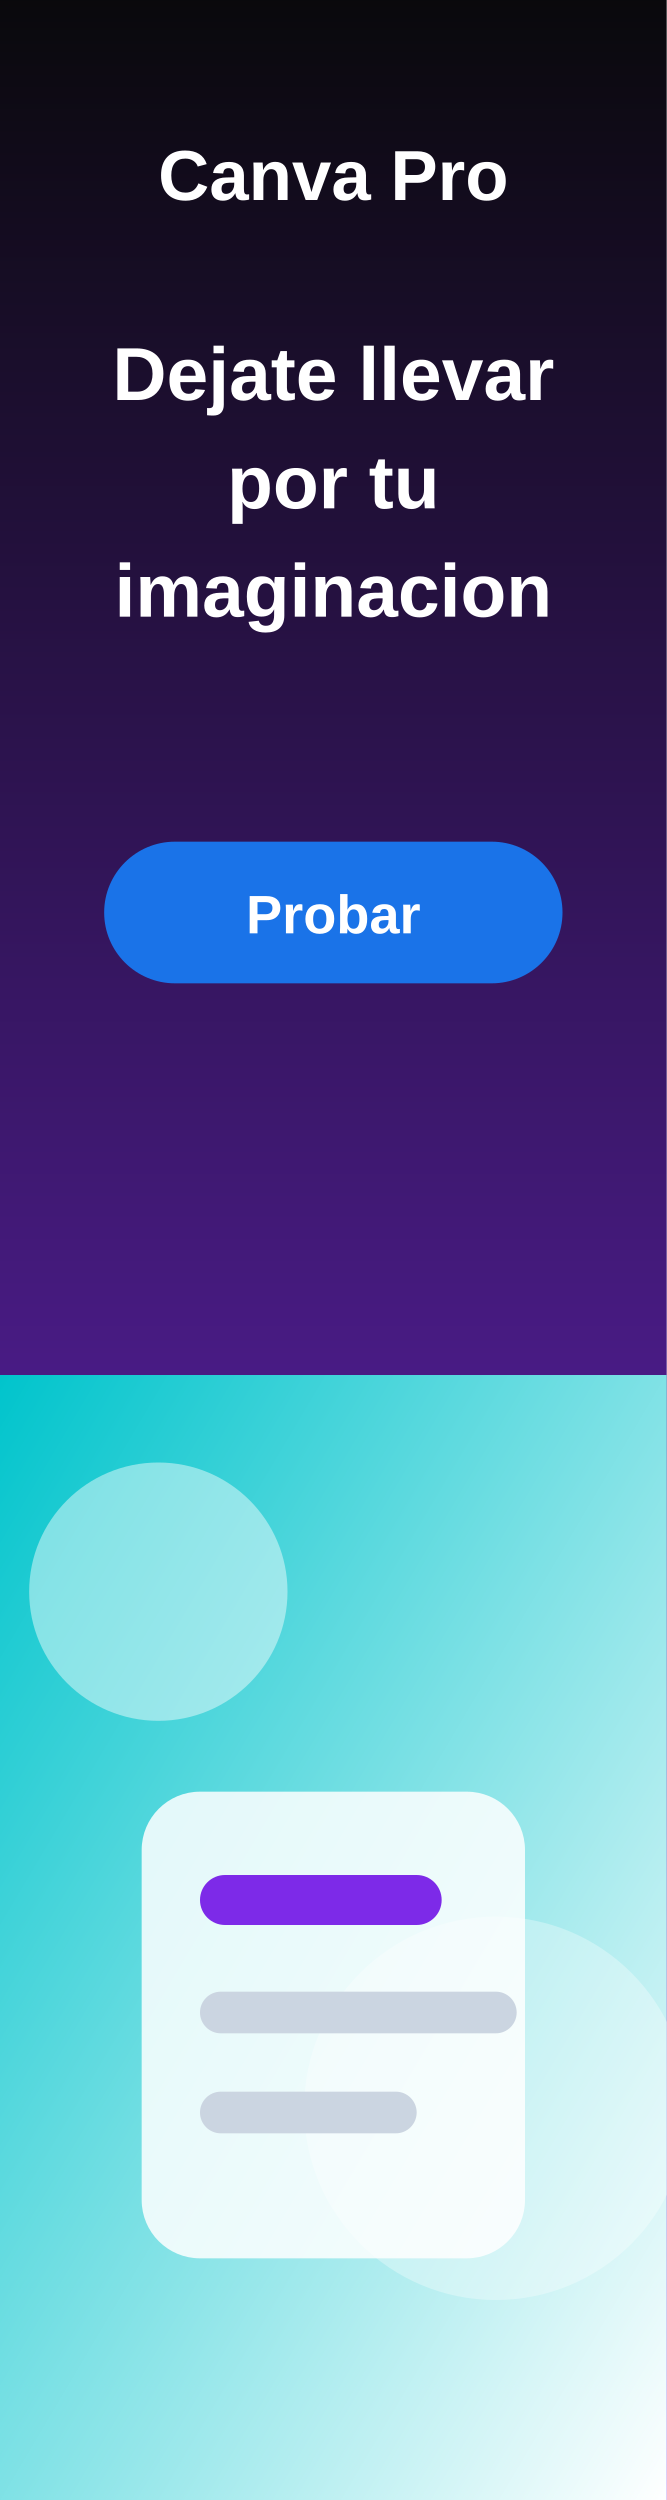
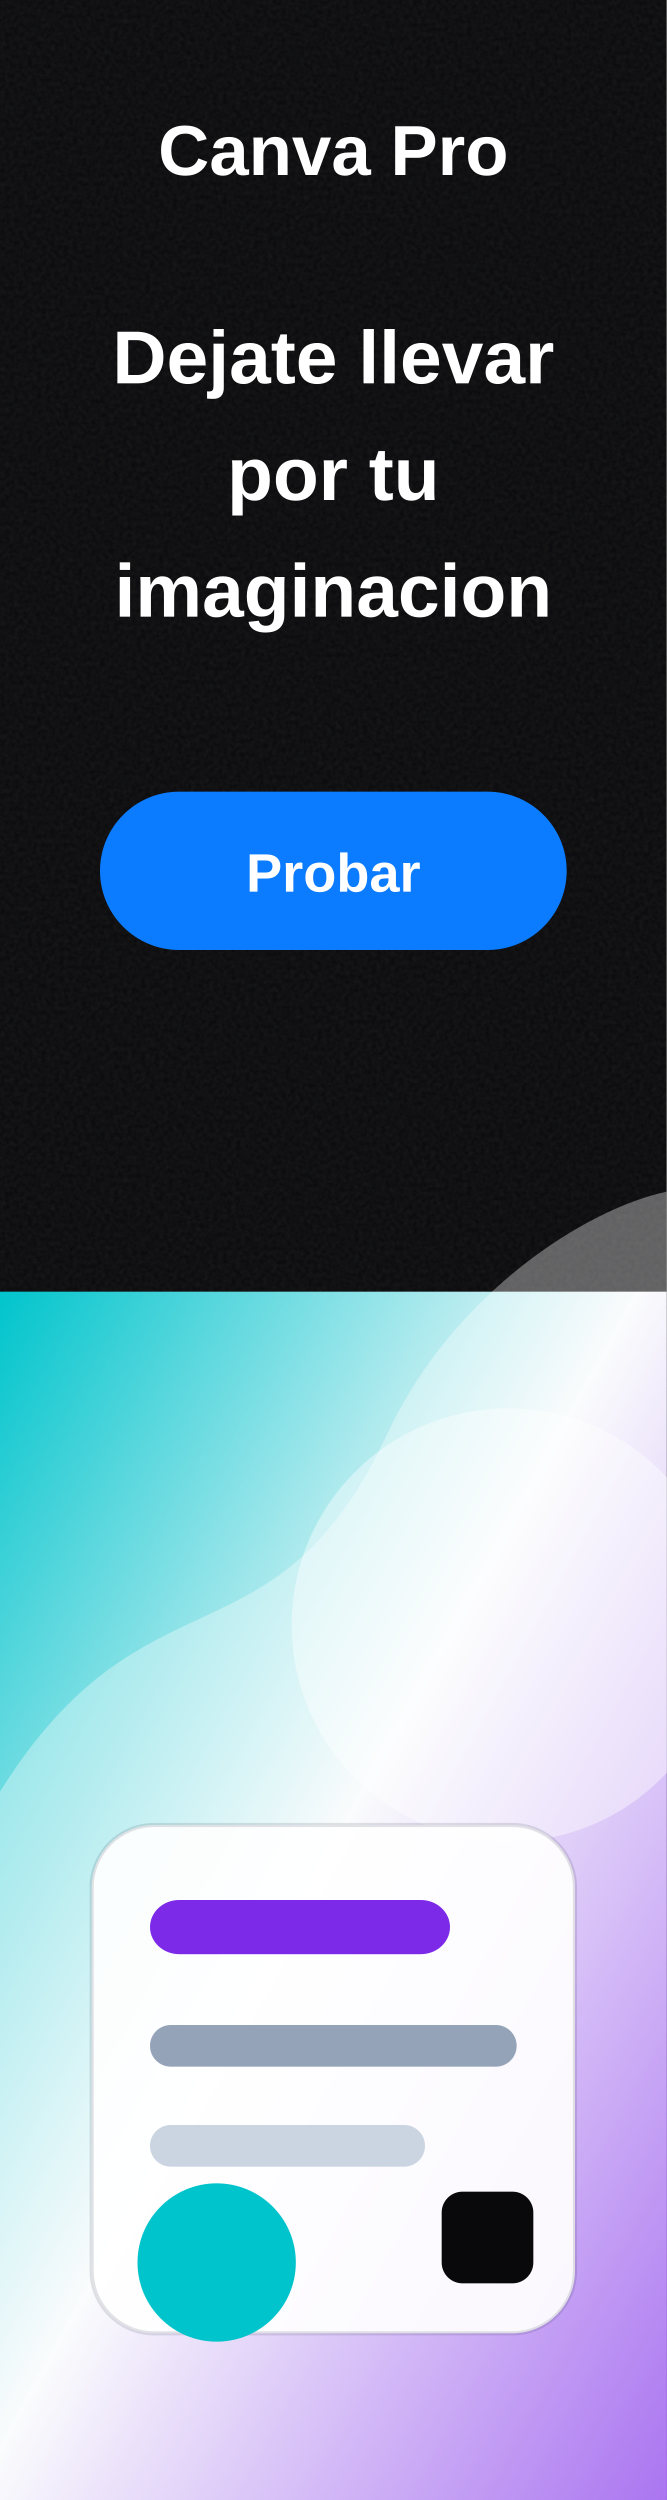
<svg xmlns="http://www.w3.org/2000/svg" viewBox="0 0 160 600">
  <defs>
-     <linearGradient id="bg" x1="0" x2="0" y1="0" y2="1">
+     <linearGradient id="hero" x1="0" x2="0" y1="0" y2="1">
      <stop stop-color="#09090b" />
+       <stop offset=".62" stop-color="#09090b" />
      <stop offset="1" stop-color="#7d2ae8" />
    </linearGradient>
-     <linearGradient id="art" x1="0" x2="1" y1="0" y2="1">
+     <linearGradient id="photo" x1="0" x2="1" y1="0" y2="1">
      <stop stop-color="#00c4cc" />
-       <stop offset="1" stop-color="#ffffff" />
+       <stop offset=".48" stop-color="#f8fafc" />
+       <stop offset="1" stop-color="#7d2ae8" />
    </linearGradient>
+     <filter id="grain">
+       <feTurbulence type="fractalNoise" baseFrequency=".92" numOctaves="2" seed="8" />
+       <feColorMatrix type="saturate" values=".28" />
+       <feComponentTransfer>
+         <feFuncA type="table" tableValues="0 .15" />
+       </feComponentTransfer>
+     </filter>
  </defs>
-   <rect width="160" height="600" fill="url(#bg)" />
-   <text x="80" y="48" text-anchor="middle" fill="#ffffff" font-family="Arial,sans-serif" font-size="17" font-weight="900">Canva Pro</text>
-   <text x="80" y="96" text-anchor="middle" fill="#ffffff" font-family="Arial,sans-serif" font-size="18" font-weight="900">Dejate llevar</text>
-   <text x="80" y="122" text-anchor="middle" fill="#ffffff" font-family="Arial,sans-serif" font-size="18" font-weight="900">por tu</text>
+   <rect width="160" height="600" fill="url(#hero)" />
+   <rect width="160" height="600" filter="url(#grain)" opacity=".55" />
+   <text x="80" y="42" text-anchor="middle" fill="#ffffff" font-family="Arial,sans-serif" font-size="17" font-weight="900">Canva Pro</text>
+   <text x="80" y="92" text-anchor="middle" fill="#ffffff" font-family="Arial,sans-serif" font-size="18" font-weight="900">Dejate llevar</text>
+   <text x="80" y="120" text-anchor="middle" fill="#ffffff" font-family="Arial,sans-serif" font-size="18" font-weight="900">por tu</text>
  <text x="80" y="148" text-anchor="middle" fill="#ffffff" font-family="Arial,sans-serif" font-size="18" font-weight="900">imaginacion</text>
-   <rect x="25" y="202" width="110" height="34" rx="17" fill="#1a73e8" />
-   <text x="80" y="224" text-anchor="middle" fill="#fff" font-family="Arial,sans-serif" font-size="13" font-weight="800">Probar</text>
-   <rect x="0" y="330" width="160" height="270" fill="url(#art)" />
-   <circle cx="38" cy="382" r="31" fill="rgba(255,255,255,.45)" />
-   <circle cx="119" cy="506" r="46" fill="rgba(255,255,255,.32)" />
-   <rect x="34" y="430" width="92" height="112" rx="14" fill="rgba(255,255,255,.84)" />
-   <rect x="48" y="450" width="58" height="12" rx="6" fill="#7d2ae8" />
-   <rect x="48" y="478" width="76" height="10" rx="5" fill="#cbd5e1" />
-   <rect x="48" y="502" width="52" height="10" rx="5" fill="#cbd5e1" />
+   <rect x="24" y="190" width="112" height="38" rx="19" fill="#0b7cff" />
+   <text x="80" y="214" text-anchor="middle" fill="#fff" font-family="Arial,sans-serif" font-size="13" font-weight="800">Probar</text>
+   <rect x="0" y="310" width="160" height="290" fill="url(#photo)" />
+   <path d="M0 430c35-56 66-28 93-86 16-34 48-54 67-58v314H0z" fill="rgba(255,255,255,.35)" />
+   <circle cx="122" cy="390" r="52" fill="rgba(255,255,255,.42)" />
+   <rect x="22" y="438" width="116" height="122" rx="15" fill="rgba(255,255,255,.92)" stroke="rgba(15,23,42,.12)" />
+   <rect x="36" y="456" width="72" height="13" rx="7" fill="#7d2ae8" />
+   <rect x="36" y="486" width="88" height="10" rx="5" fill="#94a3b8" />
+   <rect x="36" y="510" width="66" height="10" rx="5" fill="#cbd5e1" />
+   <rect x="106" y="526" width="22" height="22" rx="5" fill="#09090b" />
+   <circle cx="52" cy="543" r="19" fill="#00c4cc" />
</svg>
